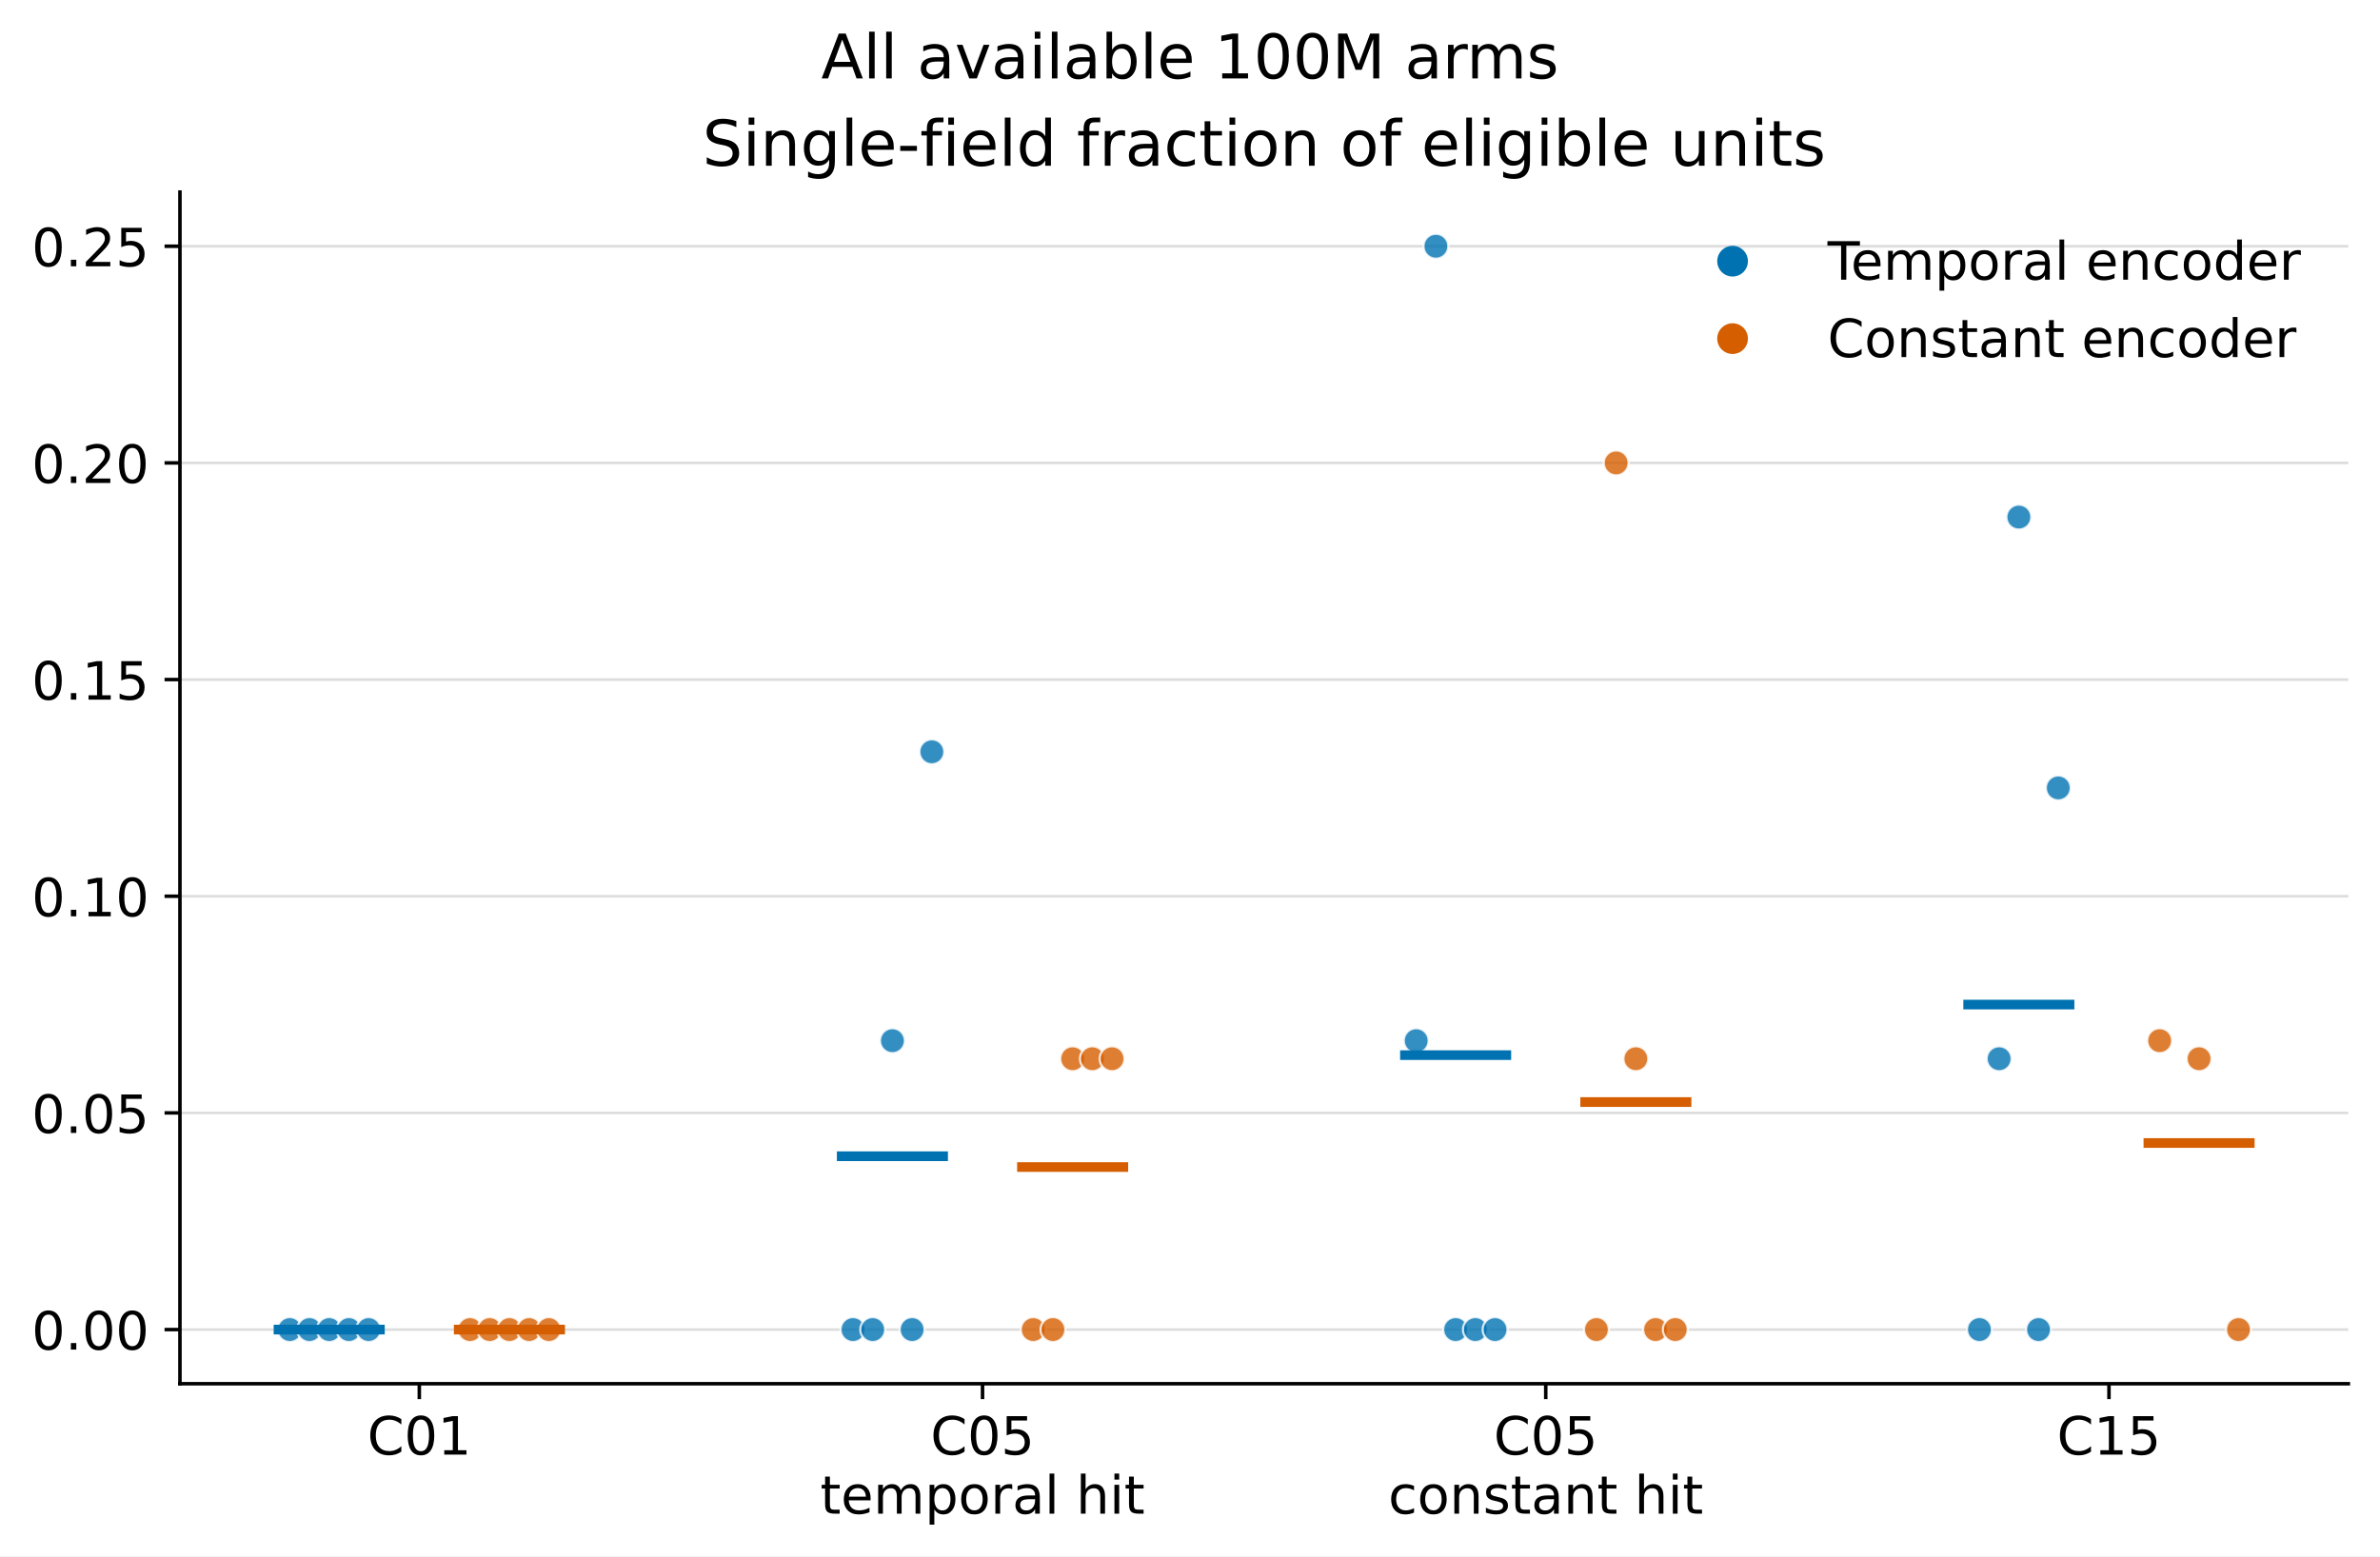
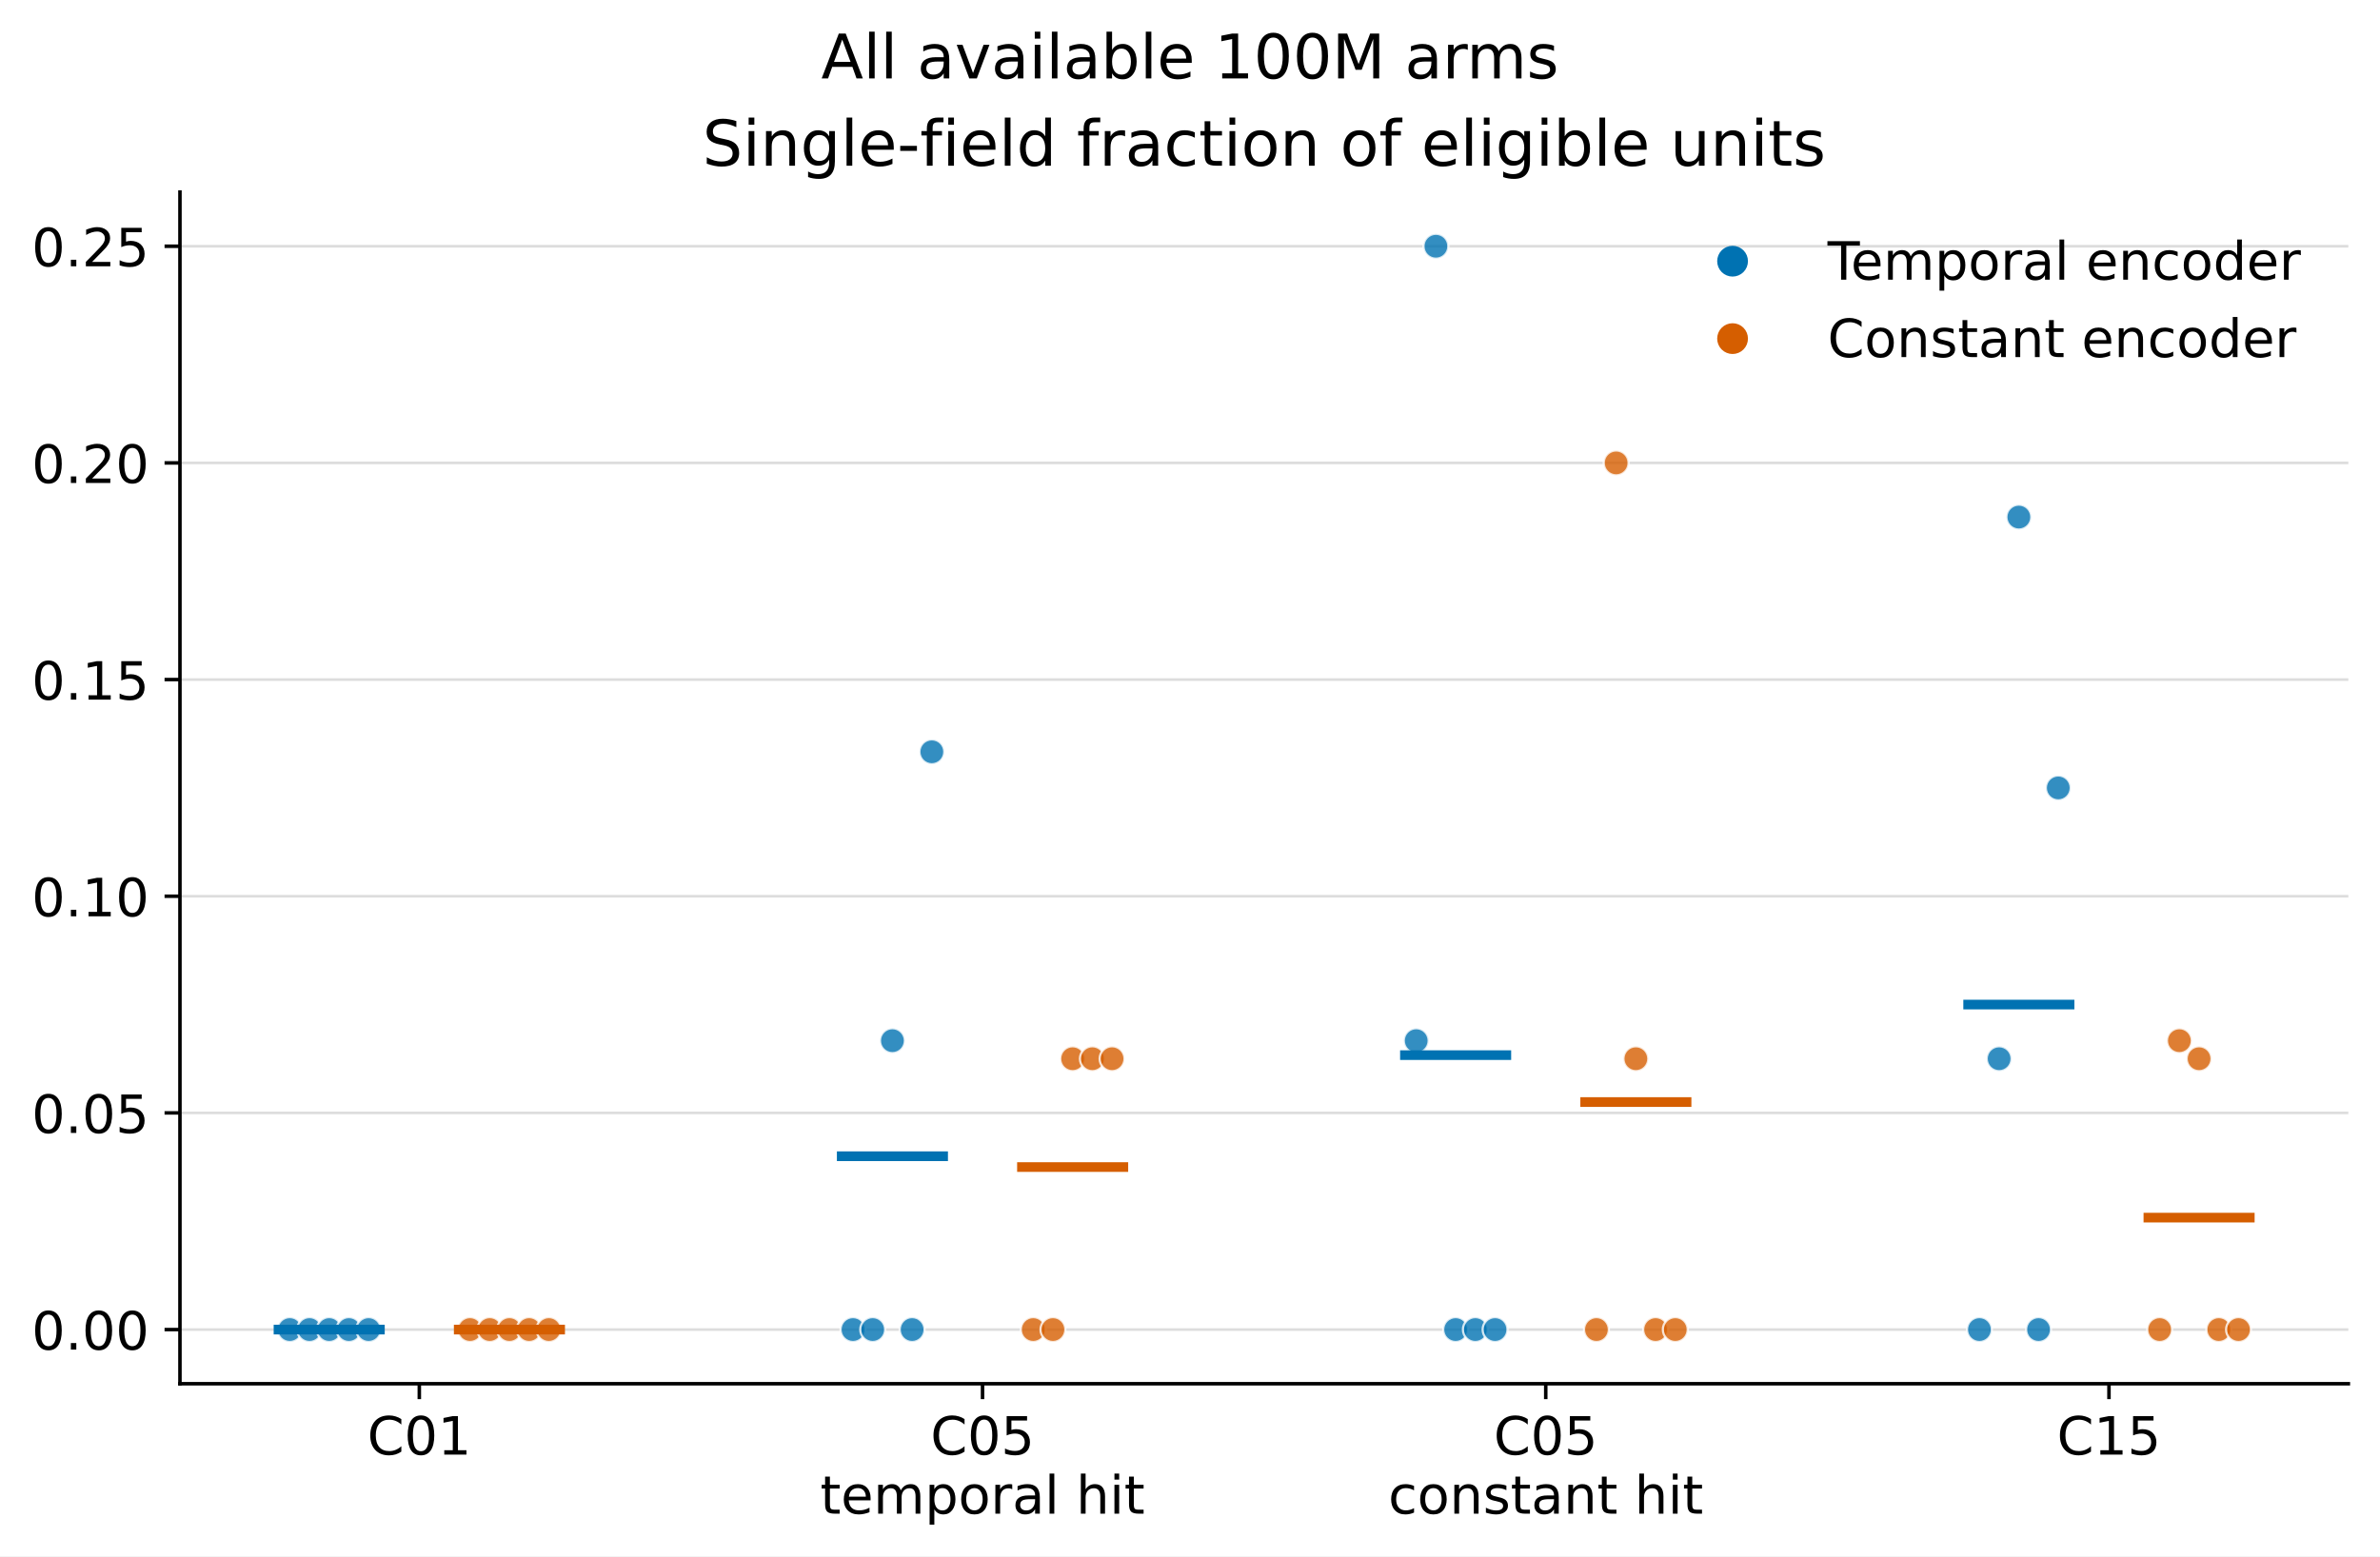
<svg xmlns="http://www.w3.org/2000/svg" xmlns:xlink="http://www.w3.org/1999/xlink" width="541.2pt" height="354pt" viewBox="0 0 541.2 354" version="1.1">
  <defs>
    <style type="text/css">*{stroke-linejoin: round; stroke-linecap: butt}</style>
  </defs>
  <g id="figure_1">
    <g id="patch_1">
      <path d="M 0 354 L 541.2 354 L 541.2 0 L 0 0 z " style="fill: #ffffff" />
    </g>
    <g id="axes_1">
      <g id="patch_2">
        <path d="M 40.919 314.748 L 534 314.748 L 534 43.692 L 40.919 43.692 z " style="fill: #ffffff" />
      </g>
      <g id="matplotlib.axis_1">
        <g id="xtick_1">
          <g id="line2d_1">
            <defs>
              <path id="mef62edf60f" d="M 0 0 L 0 3.5 " style="stroke: #000000; stroke-width: 0.8" />
            </defs>
            <g>
              <use xlink:href="#mef62edf60f" x="95.35" y="314.748" style="stroke: #000000; stroke-width: 0.8" />
            </g>
          </g>
          <g id="text_1">
            <text style="font-size: 12px; font-family: 'DejaVu Sans'; text-anchor: middle" x="95.35" y="330.867" transform="rotate(-0 95.34974 330.8665)">C01</text>
          </g>
        </g>
        <g id="xtick_2">
          <g id="line2d_2">
            <g>
              <use xlink:href="#mef62edf60f" x="223.423" y="314.748" style="stroke: #000000; stroke-width: 0.8" />
            </g>
          </g>
          <g id="text_2">
            <text style="font-size: 12px; font-family: 'DejaVu Sans'" transform="translate(211.598 330.8665)">C05</text>
            <text style="font-size: 12px; font-family: 'DejaVu Sans'" transform="translate(186.5152 344.3039)">temporal hit</text>
          </g>
        </g>
        <g id="xtick_3">
          <g id="line2d_3">
            <g>
              <use xlink:href="#mef62edf60f" x="351.496" y="314.748" style="stroke: #000000; stroke-width: 0.8" />
            </g>
          </g>
          <g id="text_3">
            <text style="font-size: 12px; font-family: 'DejaVu Sans'" transform="translate(339.6709 330.8665)">C05</text>
            <text style="font-size: 12px; font-family: 'DejaVu Sans'" transform="translate(315.685 344.3039)">constant hit</text>
          </g>
        </g>
        <g id="xtick_4">
          <g id="line2d_4">
            <g>
              <use xlink:href="#mef62edf60f" x="479.569" y="314.748" style="stroke: #000000; stroke-width: 0.8" />
            </g>
          </g>
          <g id="text_4">
            <text style="font-size: 12px; font-family: 'DejaVu Sans'; text-anchor: middle" x="479.569" y="330.867" transform="rotate(-0 479.5685 330.8665)">C15</text>
          </g>
        </g>
      </g>
      <g id="matplotlib.axis_2">
        <g id="ytick_1">
          <g id="line2d_5">
            <path d="M 40.919 302.428 L 534 302.428 " clip-path="url(#p520fe203e6)" style="fill: none; stroke: #dddddd; stroke-width: 0.6; stroke-linecap: square" />
          </g>
          <g id="line2d_6">
            <defs>
              <path id="md314a975cc" d="M 0 0 L -3.5 0 " style="stroke: #000000; stroke-width: 0.8" />
            </defs>
            <g>
              <use xlink:href="#md314a975cc" x="40.919" y="302.428" style="stroke: #000000; stroke-width: 0.8" />
            </g>
          </g>
          <g id="text_5">
            <text style="font-size: 12px; font-family: 'DejaVu Sans'; text-anchor: end" x="33.919" y="306.987" transform="rotate(-0 33.91875 306.9867)">0.00</text>
          </g>
        </g>
        <g id="ytick_2">
          <g id="line2d_7">
            <path d="M 40.919 253.145 L 534 253.145 " clip-path="url(#p520fe203e6)" style="fill: none; stroke: #dddddd; stroke-width: 0.6; stroke-linecap: square" />
          </g>
          <g id="line2d_8">
            <g>
              <use xlink:href="#md314a975cc" x="40.919" y="253.145" style="stroke: #000000; stroke-width: 0.8" />
            </g>
          </g>
          <g id="text_6">
            <text style="font-size: 12px; font-family: 'DejaVu Sans'; text-anchor: end" x="33.919" y="257.704" transform="rotate(-0 33.91875 257.7036)">0.05</text>
          </g>
        </g>
        <g id="ytick_3">
          <g id="line2d_9">
            <path d="M 40.919 203.862 L 534 203.862 " clip-path="url(#p520fe203e6)" style="fill: none; stroke: #dddddd; stroke-width: 0.6; stroke-linecap: square" />
          </g>
          <g id="line2d_10">
            <g>
              <use xlink:href="#md314a975cc" x="40.919" y="203.862" style="stroke: #000000; stroke-width: 0.8" />
            </g>
          </g>
          <g id="text_7">
            <text style="font-size: 12px; font-family: 'DejaVu Sans'; text-anchor: end" x="33.919" y="208.421" transform="rotate(-0 33.91875 208.4206)">0.10</text>
          </g>
        </g>
        <g id="ytick_4">
          <g id="line2d_11">
            <path d="M 40.919 154.578 L 534 154.578 " clip-path="url(#p520fe203e6)" style="fill: none; stroke: #dddddd; stroke-width: 0.6; stroke-linecap: square" />
          </g>
          <g id="line2d_12">
            <g>
              <use xlink:href="#md314a975cc" x="40.919" y="154.578" style="stroke: #000000; stroke-width: 0.8" />
            </g>
          </g>
          <g id="text_8">
            <text style="font-size: 12px; font-family: 'DejaVu Sans'; text-anchor: end" x="33.919" y="159.138" transform="rotate(-0 33.91875 159.1375)">0.15</text>
          </g>
        </g>
        <g id="ytick_5">
          <g id="line2d_13">
            <path d="M 40.919 105.295 L 534 105.295 " clip-path="url(#p520fe203e6)" style="fill: none; stroke: #dddddd; stroke-width: 0.6; stroke-linecap: square" />
          </g>
          <g id="line2d_14">
            <g>
              <use xlink:href="#md314a975cc" x="40.919" y="105.295" style="stroke: #000000; stroke-width: 0.8" />
            </g>
          </g>
          <g id="text_9">
            <text style="font-size: 12px; font-family: 'DejaVu Sans'; text-anchor: end" x="33.919" y="109.854" transform="rotate(-0 33.91875 109.8545)">0.20</text>
          </g>
        </g>
        <g id="ytick_6">
          <g id="line2d_15">
            <path d="M 40.919 56.012 L 534 56.012 " clip-path="url(#p520fe203e6)" style="fill: none; stroke: #dddddd; stroke-width: 0.6; stroke-linecap: square" />
          </g>
          <g id="line2d_16">
            <g>
              <use xlink:href="#md314a975cc" x="40.919" y="56.012" style="stroke: #000000; stroke-width: 0.8" />
            </g>
          </g>
          <g id="text_10">
            <text style="font-size: 12px; font-family: 'DejaVu Sans'; text-anchor: end" x="33.919" y="60.571" transform="rotate(-0 33.91875 60.57143)">0.25</text>
          </g>
        </g>
      </g>
      <g id="PathCollection_1">
        <defs>
          <path id="m71f8409762" d="M 0 2.828 C 0.75 2.828 1.47 2.53 2 2 C 2.53 1.47 2.828 0.75 2.828 0 C 2.828 -0.75 2.53 -1.47 2 -2 C 1.47 -2.53 0.75 -2.828 0 -2.828 C -0.75 -2.828 -1.47 -2.53 -2 -2 C -2.53 -1.47 -2.828 -0.75 -2.828 0 C -2.828 0.75 -2.53 1.47 -2 2 C -1.47 2.53 -0.75 2.828 0 2.828 z " style="stroke: #ffffff; stroke-opacity: 0.8; stroke-width: 0.5" />
        </defs>
        <g clip-path="url(#p520fe203e6)">
          <use xlink:href="#m71f8409762" x="65.893" y="302.428" style="fill: #0072b2; fill-opacity: 0.8; stroke: #ffffff; stroke-opacity: 0.8; stroke-width: 0.5" />
          <use xlink:href="#m71f8409762" x="70.376" y="302.428" style="fill: #0072b2; fill-opacity: 0.8; stroke: #ffffff; stroke-opacity: 0.8; stroke-width: 0.5" />
          <use xlink:href="#m71f8409762" x="74.858" y="302.428" style="fill: #0072b2; fill-opacity: 0.8; stroke: #ffffff; stroke-opacity: 0.8; stroke-width: 0.5" />
          <use xlink:href="#m71f8409762" x="79.341" y="302.428" style="fill: #0072b2; fill-opacity: 0.8; stroke: #ffffff; stroke-opacity: 0.8; stroke-width: 0.5" />
          <use xlink:href="#m71f8409762" x="83.823" y="302.428" style="fill: #0072b2; fill-opacity: 0.8; stroke: #ffffff; stroke-opacity: 0.8; stroke-width: 0.5" />
        </g>
      </g>
      <g id="PathCollection_2">
        <defs>
          <path id="m92dcd0056e" d="M 0 2.828 C 0.75 2.828 1.47 2.53 2 2 C 2.53 1.47 2.828 0.75 2.828 0 C 2.828 -0.75 2.53 -1.47 2 -2 C 1.47 -2.53 0.75 -2.828 0 -2.828 C -0.75 -2.828 -1.47 -2.53 -2 -2 C -2.53 -1.47 -2.828 -0.75 -2.828 0 C -2.828 0.75 -2.53 1.47 -2 2 C -1.47 2.53 -0.75 2.828 0 2.828 z " style="stroke: #ffffff; stroke-opacity: 0.8; stroke-width: 0.5" />
        </defs>
        <g clip-path="url(#p520fe203e6)">
          <use xlink:href="#m92dcd0056e" x="106.876" y="302.428" style="fill: #d55e00; fill-opacity: 0.8; stroke: #ffffff; stroke-opacity: 0.8; stroke-width: 0.5" />
          <use xlink:href="#m92dcd0056e" x="111.359" y="302.428" style="fill: #d55e00; fill-opacity: 0.8; stroke: #ffffff; stroke-opacity: 0.8; stroke-width: 0.5" />
          <use xlink:href="#m92dcd0056e" x="115.841" y="302.428" style="fill: #d55e00; fill-opacity: 0.8; stroke: #ffffff; stroke-opacity: 0.8; stroke-width: 0.5" />
          <use xlink:href="#m92dcd0056e" x="120.324" y="302.428" style="fill: #d55e00; fill-opacity: 0.8; stroke: #ffffff; stroke-opacity: 0.8; stroke-width: 0.5" />
          <use xlink:href="#m92dcd0056e" x="124.807" y="302.428" style="fill: #d55e00; fill-opacity: 0.8; stroke: #ffffff; stroke-opacity: 0.8; stroke-width: 0.5" />
        </g>
      </g>
      <g id="PathCollection_3">
        <g clip-path="url(#p520fe203e6)">
          <use xlink:href="#m71f8409762" x="193.966" y="302.428" style="fill: #0072b2; fill-opacity: 0.8; stroke: #ffffff; stroke-opacity: 0.8; stroke-width: 0.5" />
          <use xlink:href="#m71f8409762" x="198.448" y="302.428" style="fill: #0072b2; fill-opacity: 0.8; stroke: #ffffff; stroke-opacity: 0.8; stroke-width: 0.5" />
          <use xlink:href="#m71f8409762" x="202.931" y="236.717" style="fill: #0072b2; fill-opacity: 0.8; stroke: #ffffff; stroke-opacity: 0.8; stroke-width: 0.5" />
          <use xlink:href="#m71f8409762" x="207.414" y="302.428" style="fill: #0072b2; fill-opacity: 0.8; stroke: #ffffff; stroke-opacity: 0.8; stroke-width: 0.5" />
          <use xlink:href="#m71f8409762" x="211.896" y="171.006" style="fill: #0072b2; fill-opacity: 0.8; stroke: #ffffff; stroke-opacity: 0.8; stroke-width: 0.5" />
        </g>
      </g>
      <g id="PathCollection_4">
        <g clip-path="url(#p520fe203e6)">
          <use xlink:href="#m92dcd0056e" x="234.949" y="302.428" style="fill: #d55e00; fill-opacity: 0.8; stroke: #ffffff; stroke-opacity: 0.8; stroke-width: 0.5" />
          <use xlink:href="#m92dcd0056e" x="239.432" y="302.428" style="fill: #d55e00; fill-opacity: 0.8; stroke: #ffffff; stroke-opacity: 0.8; stroke-width: 0.5" />
          <use xlink:href="#m92dcd0056e" x="243.914" y="240.824" style="fill: #d55e00; fill-opacity: 0.8; stroke: #ffffff; stroke-opacity: 0.8; stroke-width: 0.5" />
          <use xlink:href="#m92dcd0056e" x="248.397" y="240.824" style="fill: #d55e00; fill-opacity: 0.8; stroke: #ffffff; stroke-opacity: 0.8; stroke-width: 0.5" />
          <use xlink:href="#m92dcd0056e" x="252.879" y="240.824" style="fill: #d55e00; fill-opacity: 0.8; stroke: #ffffff; stroke-opacity: 0.8; stroke-width: 0.5" />
        </g>
      </g>
      <g id="PathCollection_5">
        <g clip-path="url(#p520fe203e6)">
          <use xlink:href="#m71f8409762" x="322.039" y="236.717" style="fill: #0072b2; fill-opacity: 0.8; stroke: #ffffff; stroke-opacity: 0.8; stroke-width: 0.5" />
          <use xlink:href="#m71f8409762" x="326.521" y="56.012" style="fill: #0072b2; fill-opacity: 0.8; stroke: #ffffff; stroke-opacity: 0.8; stroke-width: 0.5" />
          <use xlink:href="#m71f8409762" x="331.004" y="302.428" style="fill: #0072b2; fill-opacity: 0.8; stroke: #ffffff; stroke-opacity: 0.8; stroke-width: 0.5" />
          <use xlink:href="#m71f8409762" x="335.486" y="302.428" style="fill: #0072b2; fill-opacity: 0.8; stroke: #ffffff; stroke-opacity: 0.8; stroke-width: 0.5" />
          <use xlink:href="#m71f8409762" x="339.969" y="302.428" style="fill: #0072b2; fill-opacity: 0.8; stroke: #ffffff; stroke-opacity: 0.8; stroke-width: 0.5" />
        </g>
      </g>
      <g id="PathCollection_6">
        <g clip-path="url(#p520fe203e6)">
          <use xlink:href="#m92dcd0056e" x="363.022" y="302.428" style="fill: #d55e00; fill-opacity: 0.8; stroke: #ffffff; stroke-opacity: 0.8; stroke-width: 0.5" />
          <use xlink:href="#m92dcd0056e" x="367.505" y="105.295" style="fill: #d55e00; fill-opacity: 0.8; stroke: #ffffff; stroke-opacity: 0.8; stroke-width: 0.5" />
          <use xlink:href="#m92dcd0056e" x="371.987" y="240.824" style="fill: #d55e00; fill-opacity: 0.8; stroke: #ffffff; stroke-opacity: 0.8; stroke-width: 0.5" />
          <use xlink:href="#m92dcd0056e" x="376.47" y="302.428" style="fill: #d55e00; fill-opacity: 0.8; stroke: #ffffff; stroke-opacity: 0.8; stroke-width: 0.5" />
          <use xlink:href="#m92dcd0056e" x="380.952" y="302.428" style="fill: #d55e00; fill-opacity: 0.8; stroke: #ffffff; stroke-opacity: 0.8; stroke-width: 0.5" />
        </g>
      </g>
      <g id="PathCollection_7">
        <g clip-path="url(#p520fe203e6)">
          <use xlink:href="#m71f8409762" x="450.112" y="302.428" style="fill: #0072b2; fill-opacity: 0.8; stroke: #ffffff; stroke-opacity: 0.8; stroke-width: 0.5" />
          <use xlink:href="#m71f8409762" x="454.594" y="240.824" style="fill: #0072b2; fill-opacity: 0.8; stroke: #ffffff; stroke-opacity: 0.8; stroke-width: 0.5" />
          <use xlink:href="#m71f8409762" x="459.077" y="117.616" style="fill: #0072b2; fill-opacity: 0.8; stroke: #ffffff; stroke-opacity: 0.8; stroke-width: 0.5" />
          <use xlink:href="#m71f8409762" x="463.559" y="302.428" style="fill: #0072b2; fill-opacity: 0.8; stroke: #ffffff; stroke-opacity: 0.8; stroke-width: 0.5" />
          <use xlink:href="#m71f8409762" x="468.042" y="179.22" style="fill: #0072b2; fill-opacity: 0.8; stroke: #ffffff; stroke-opacity: 0.8; stroke-width: 0.5" />
        </g>
      </g>
      <g id="PathCollection_8">
        <g clip-path="url(#p520fe203e6)">
-           <use xlink:href="#m92dcd0056e" x="491.095" y="236.717" style="fill: #d55e00; fill-opacity: 0.8; stroke: #ffffff; stroke-opacity: 0.8; stroke-width: 0.5" />
+           <use xlink:href="#m92dcd0056e" x="491.095" y="302.428" style="fill: #d55e00; fill-opacity: 0.8; stroke: #ffffff; stroke-opacity: 0.8; stroke-width: 0.5" />
+           <use xlink:href="#m92dcd0056e" x="495.578" y="236.717" style="fill: #d55e00; fill-opacity: 0.8; stroke: #ffffff; stroke-opacity: 0.8; stroke-width: 0.5" />
          <use xlink:href="#m92dcd0056e" x="500.06" y="240.824" style="fill: #d55e00; fill-opacity: 0.8; stroke: #ffffff; stroke-opacity: 0.8; stroke-width: 0.5" />
+           <use xlink:href="#m92dcd0056e" x="504.543" y="302.428" style="fill: #d55e00; fill-opacity: 0.8; stroke: #ffffff; stroke-opacity: 0.8; stroke-width: 0.5" />
          <use xlink:href="#m92dcd0056e" x="509.025" y="302.428" style="fill: #d55e00; fill-opacity: 0.8; stroke: #ffffff; stroke-opacity: 0.8; stroke-width: 0.5" />
        </g>
      </g>
      <g id="patch_3">
        <path d="M 40.919 314.748 L 40.919 43.692 " style="fill: none; stroke: #000000; stroke-width: 0.8; stroke-linejoin: miter; stroke-linecap: square" />
      </g>
      <g id="patch_4">
        <path d="M 40.919 314.748 L 534 314.748 " style="fill: none; stroke: #000000; stroke-width: 0.8; stroke-linejoin: miter; stroke-linecap: square" />
      </g>
      <g id="line2d_17">
        <path d="M 63.332 302.428 L 86.385 302.428 " clip-path="url(#p520fe203e6)" style="fill: none; stroke: #0072b2; stroke-width: 2.2; stroke-linecap: square" />
      </g>
      <g id="line2d_18">
        <path d="M 104.315 302.428 L 127.368 302.428 " clip-path="url(#p520fe203e6)" style="fill: none; stroke: #d55e00; stroke-width: 2.2; stroke-linecap: square" />
      </g>
      <g id="line2d_19">
        <path d="M 191.404 263.001 L 214.458 263.001 " clip-path="url(#p520fe203e6)" style="fill: none; stroke: #0072b2; stroke-width: 2.2; stroke-linecap: square" />
      </g>
      <g id="line2d_20">
        <path d="M 232.388 265.465 L 255.441 265.465 " clip-path="url(#p520fe203e6)" style="fill: none; stroke: #d55e00; stroke-width: 2.2; stroke-linecap: square" />
      </g>
      <g id="line2d_21">
        <path d="M 319.477 240.002 L 342.53 240.002 " clip-path="url(#p520fe203e6)" style="fill: none; stroke: #0072b2; stroke-width: 2.2; stroke-linecap: square" />
      </g>
      <g id="line2d_22">
        <path d="M 360.461 250.68 L 383.514 250.68 " clip-path="url(#p520fe203e6)" style="fill: none; stroke: #d55e00; stroke-width: 2.2; stroke-linecap: square" />
      </g>
      <g id="line2d_23">
        <path d="M 447.55 228.503 L 470.603 228.503 " clip-path="url(#p520fe203e6)" style="fill: none; stroke: #0072b2; stroke-width: 2.2; stroke-linecap: square" />
      </g>
      <g id="line2d_24">
-         <path d="M 488.534 259.989 L 511.587 259.989 " clip-path="url(#p520fe203e6)" style="fill: none; stroke: #d55e00; stroke-width: 2.2; stroke-linecap: square" />
+         <path d="M 488.534 276.965 L 511.587 276.965 " clip-path="url(#p520fe203e6)" style="fill: none; stroke: #d55e00; stroke-width: 2.2; stroke-linecap: square" />
      </g>
      <g id="text_11">
        <text style="font-size: 14.4px; font-family: 'DejaVu Sans'; text-anchor: middle" x="287.459" y="37.692" transform="rotate(-0 287.4591 37.69161)">Single-field fraction of eligible units</text>
      </g>
      <g id="legend_1">
        <g id="line2d_25">
          <defs>
            <path id="m54ad3a0422" d="M 0 3 C 0.796 3 1.559 2.684 2.121 2.121 C 2.684 1.559 3 0.796 3 0 C 3 -0.796 2.684 -1.559 2.121 -2.121 C 1.559 -2.684 0.796 -3 0 -3 C -0.796 -3 -1.559 -2.684 -2.121 -2.121 C -2.684 -1.559 -3 -0.796 -3 0 C -3 0.796 -2.684 1.559 -2.121 2.121 C -1.559 2.684 -0.796 3 0 3 z " style="stroke: #0072b2" />
          </defs>
          <g>
            <use xlink:href="#m54ad3a0422" x="393.978" y="59.41" style="fill: #0072b2; stroke: #0072b2" />
          </g>
        </g>
        <g id="text_12">
          <text style="font-size: 12px; font-family: 'DejaVu Sans'; text-anchor: start" x="415.578" y="63.61" transform="rotate(-0 415.5783 63.60973)">Temporal encoder</text>
        </g>
        <g id="line2d_26">
          <defs>
            <path id="md492a3eee7" d="M 0 3 C 0.796 3 1.559 2.684 2.121 2.121 C 2.684 1.559 3 0.796 3 0 C 3 -0.796 2.684 -1.559 2.121 -2.121 C 1.559 -2.684 0.796 -3 0 -3 C -0.796 -3 -1.559 -2.684 -2.121 -2.121 C -2.684 -1.559 -3 -0.796 -3 0 C -3 0.796 -2.684 1.559 -2.121 2.121 C -1.559 2.684 -0.796 3 0 3 z " style="stroke: #d55e00" />
          </defs>
          <g>
            <use xlink:href="#md492a3eee7" x="393.978" y="77.023" style="fill: #d55e00; stroke: #d55e00" />
          </g>
        </g>
        <g id="text_13">
          <text style="font-size: 12px; font-family: 'DejaVu Sans'; text-anchor: start" x="415.578" y="81.223" transform="rotate(-0 415.5783 81.22348)">Constant encoder</text>
        </g>
      </g>
    </g>
    <g id="text_14">
      <text style="font-size: 14px; font-family: 'DejaVu Sans'; text-anchor: middle" x="270.6" y="17.838" transform="rotate(-0 270.5998 17.83781)">All available 100M arms</text>
    </g>
  </g>
  <defs>
    <clipPath id="p520fe203e6">
      <rect x="40.919" y="43.692" width="493.081" height="271.057" />
    </clipPath>
  </defs>
</svg>
